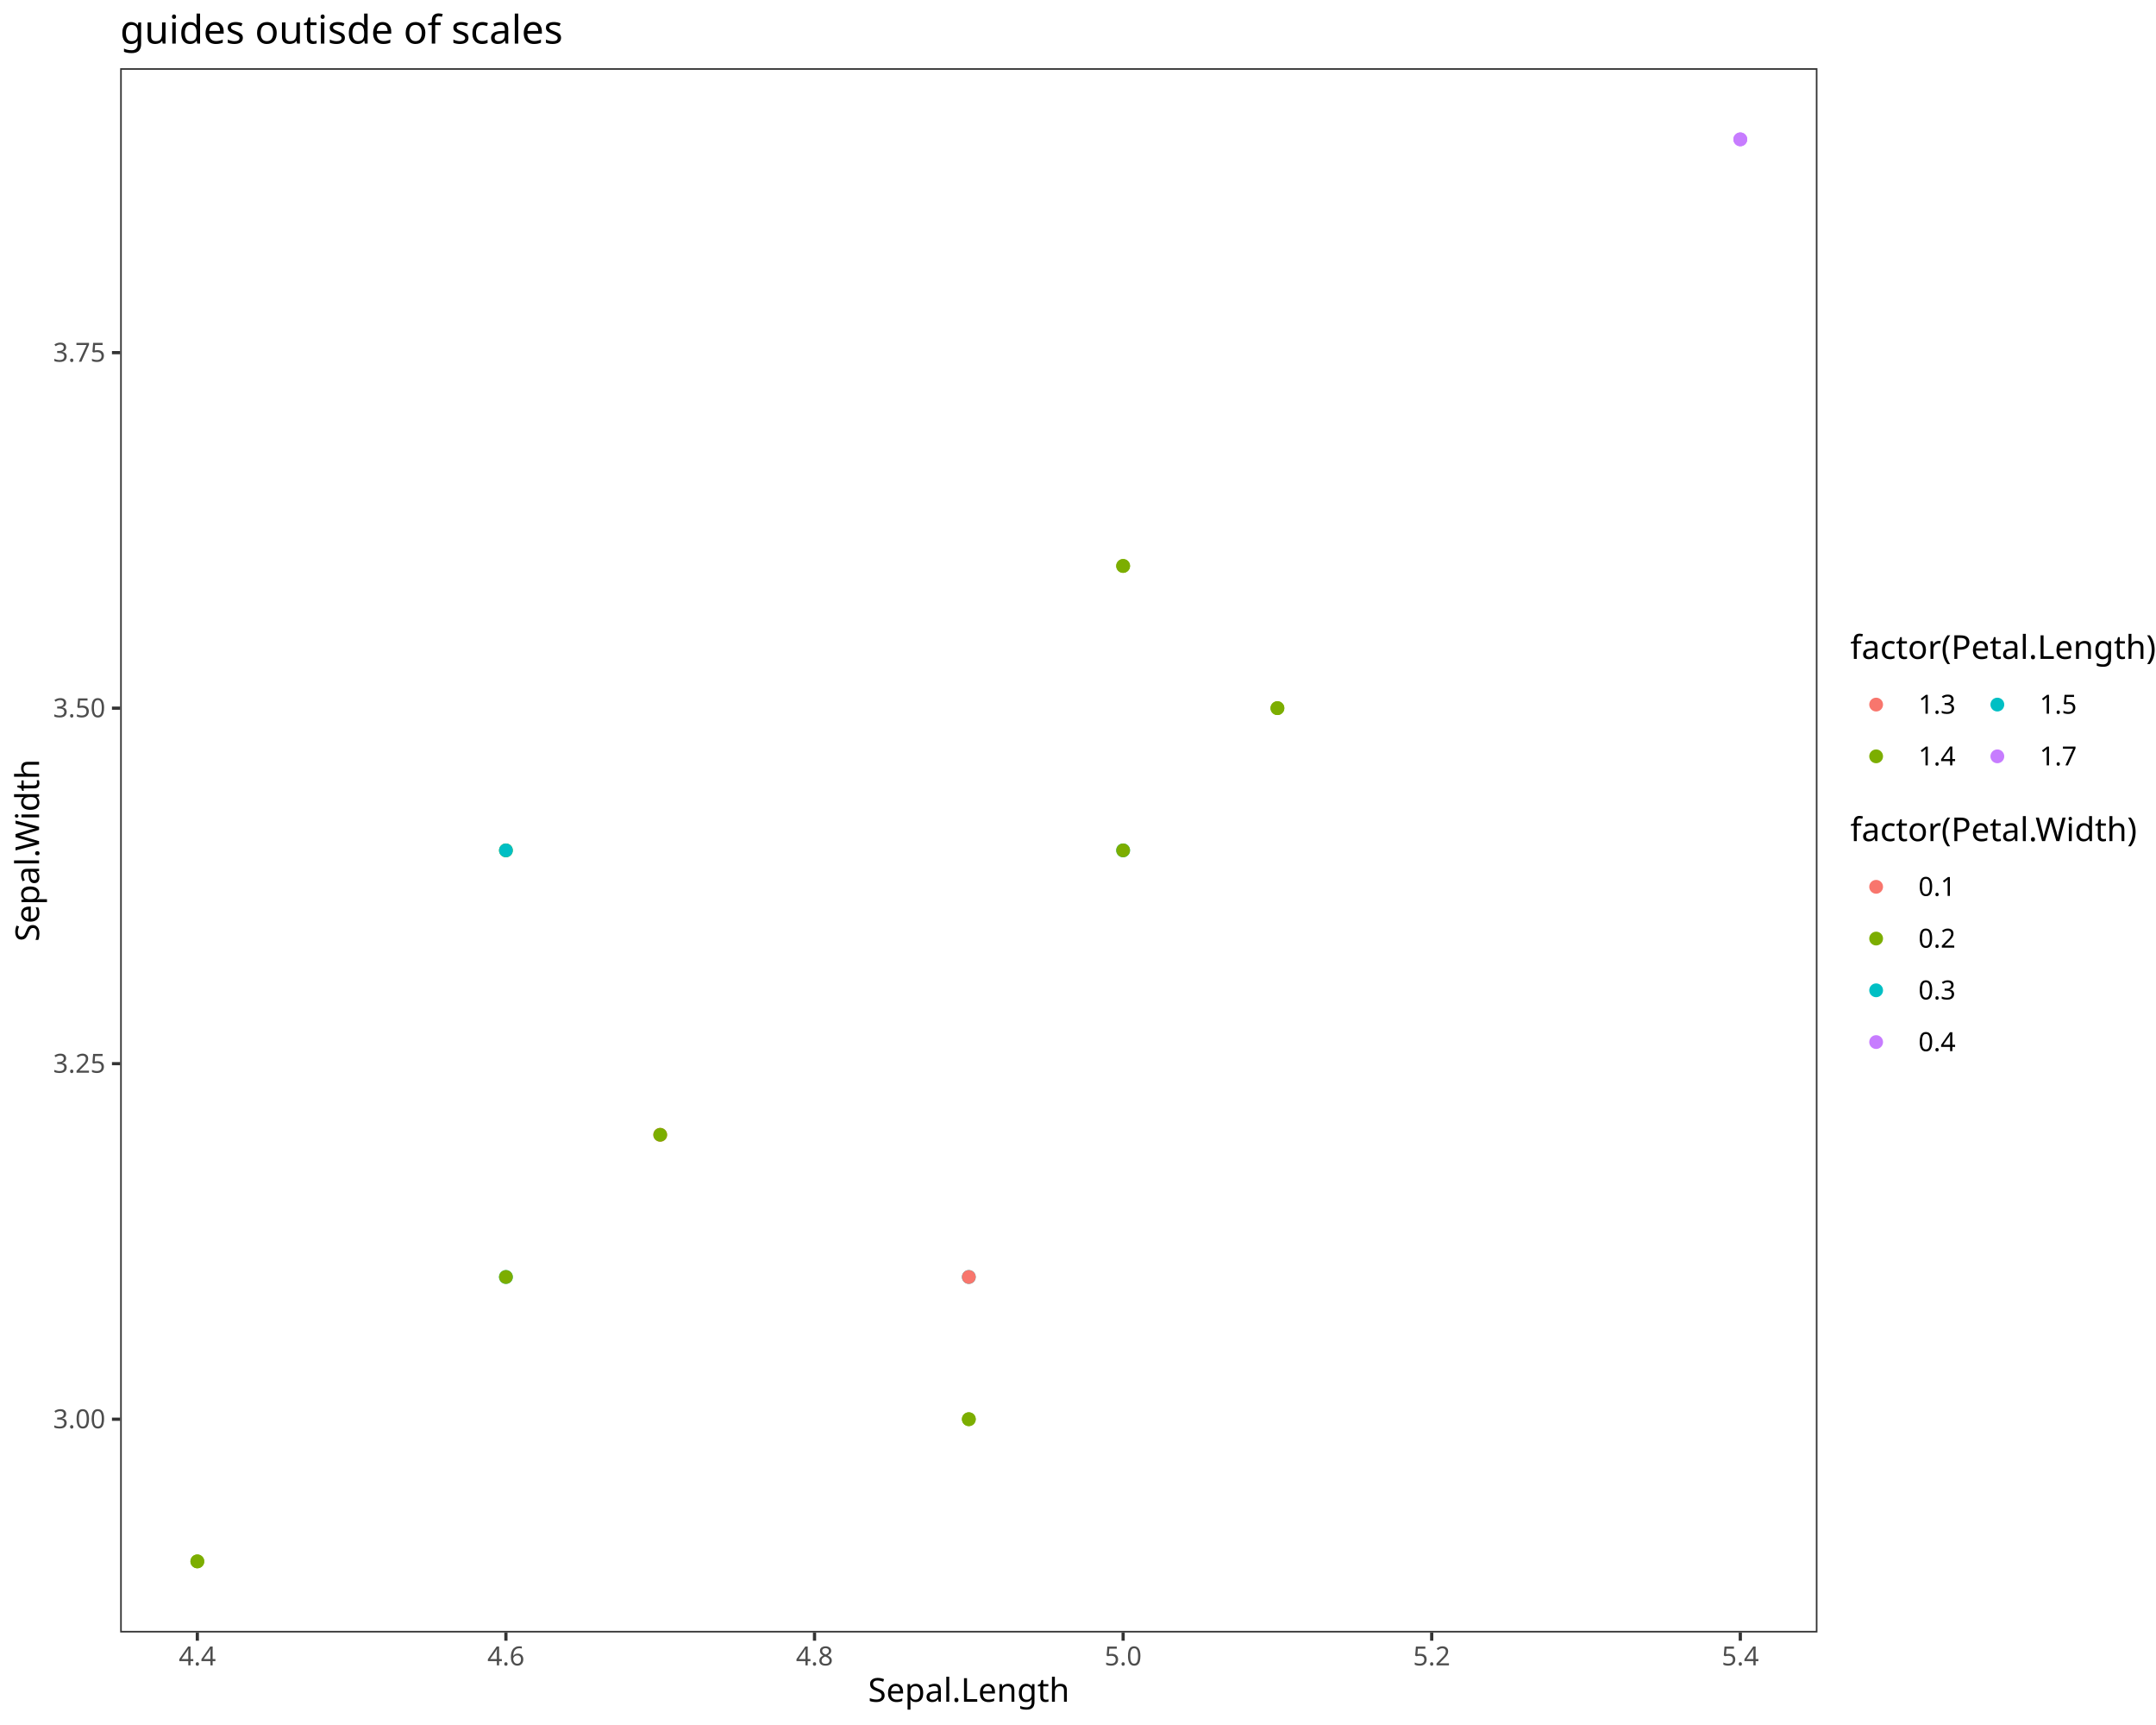
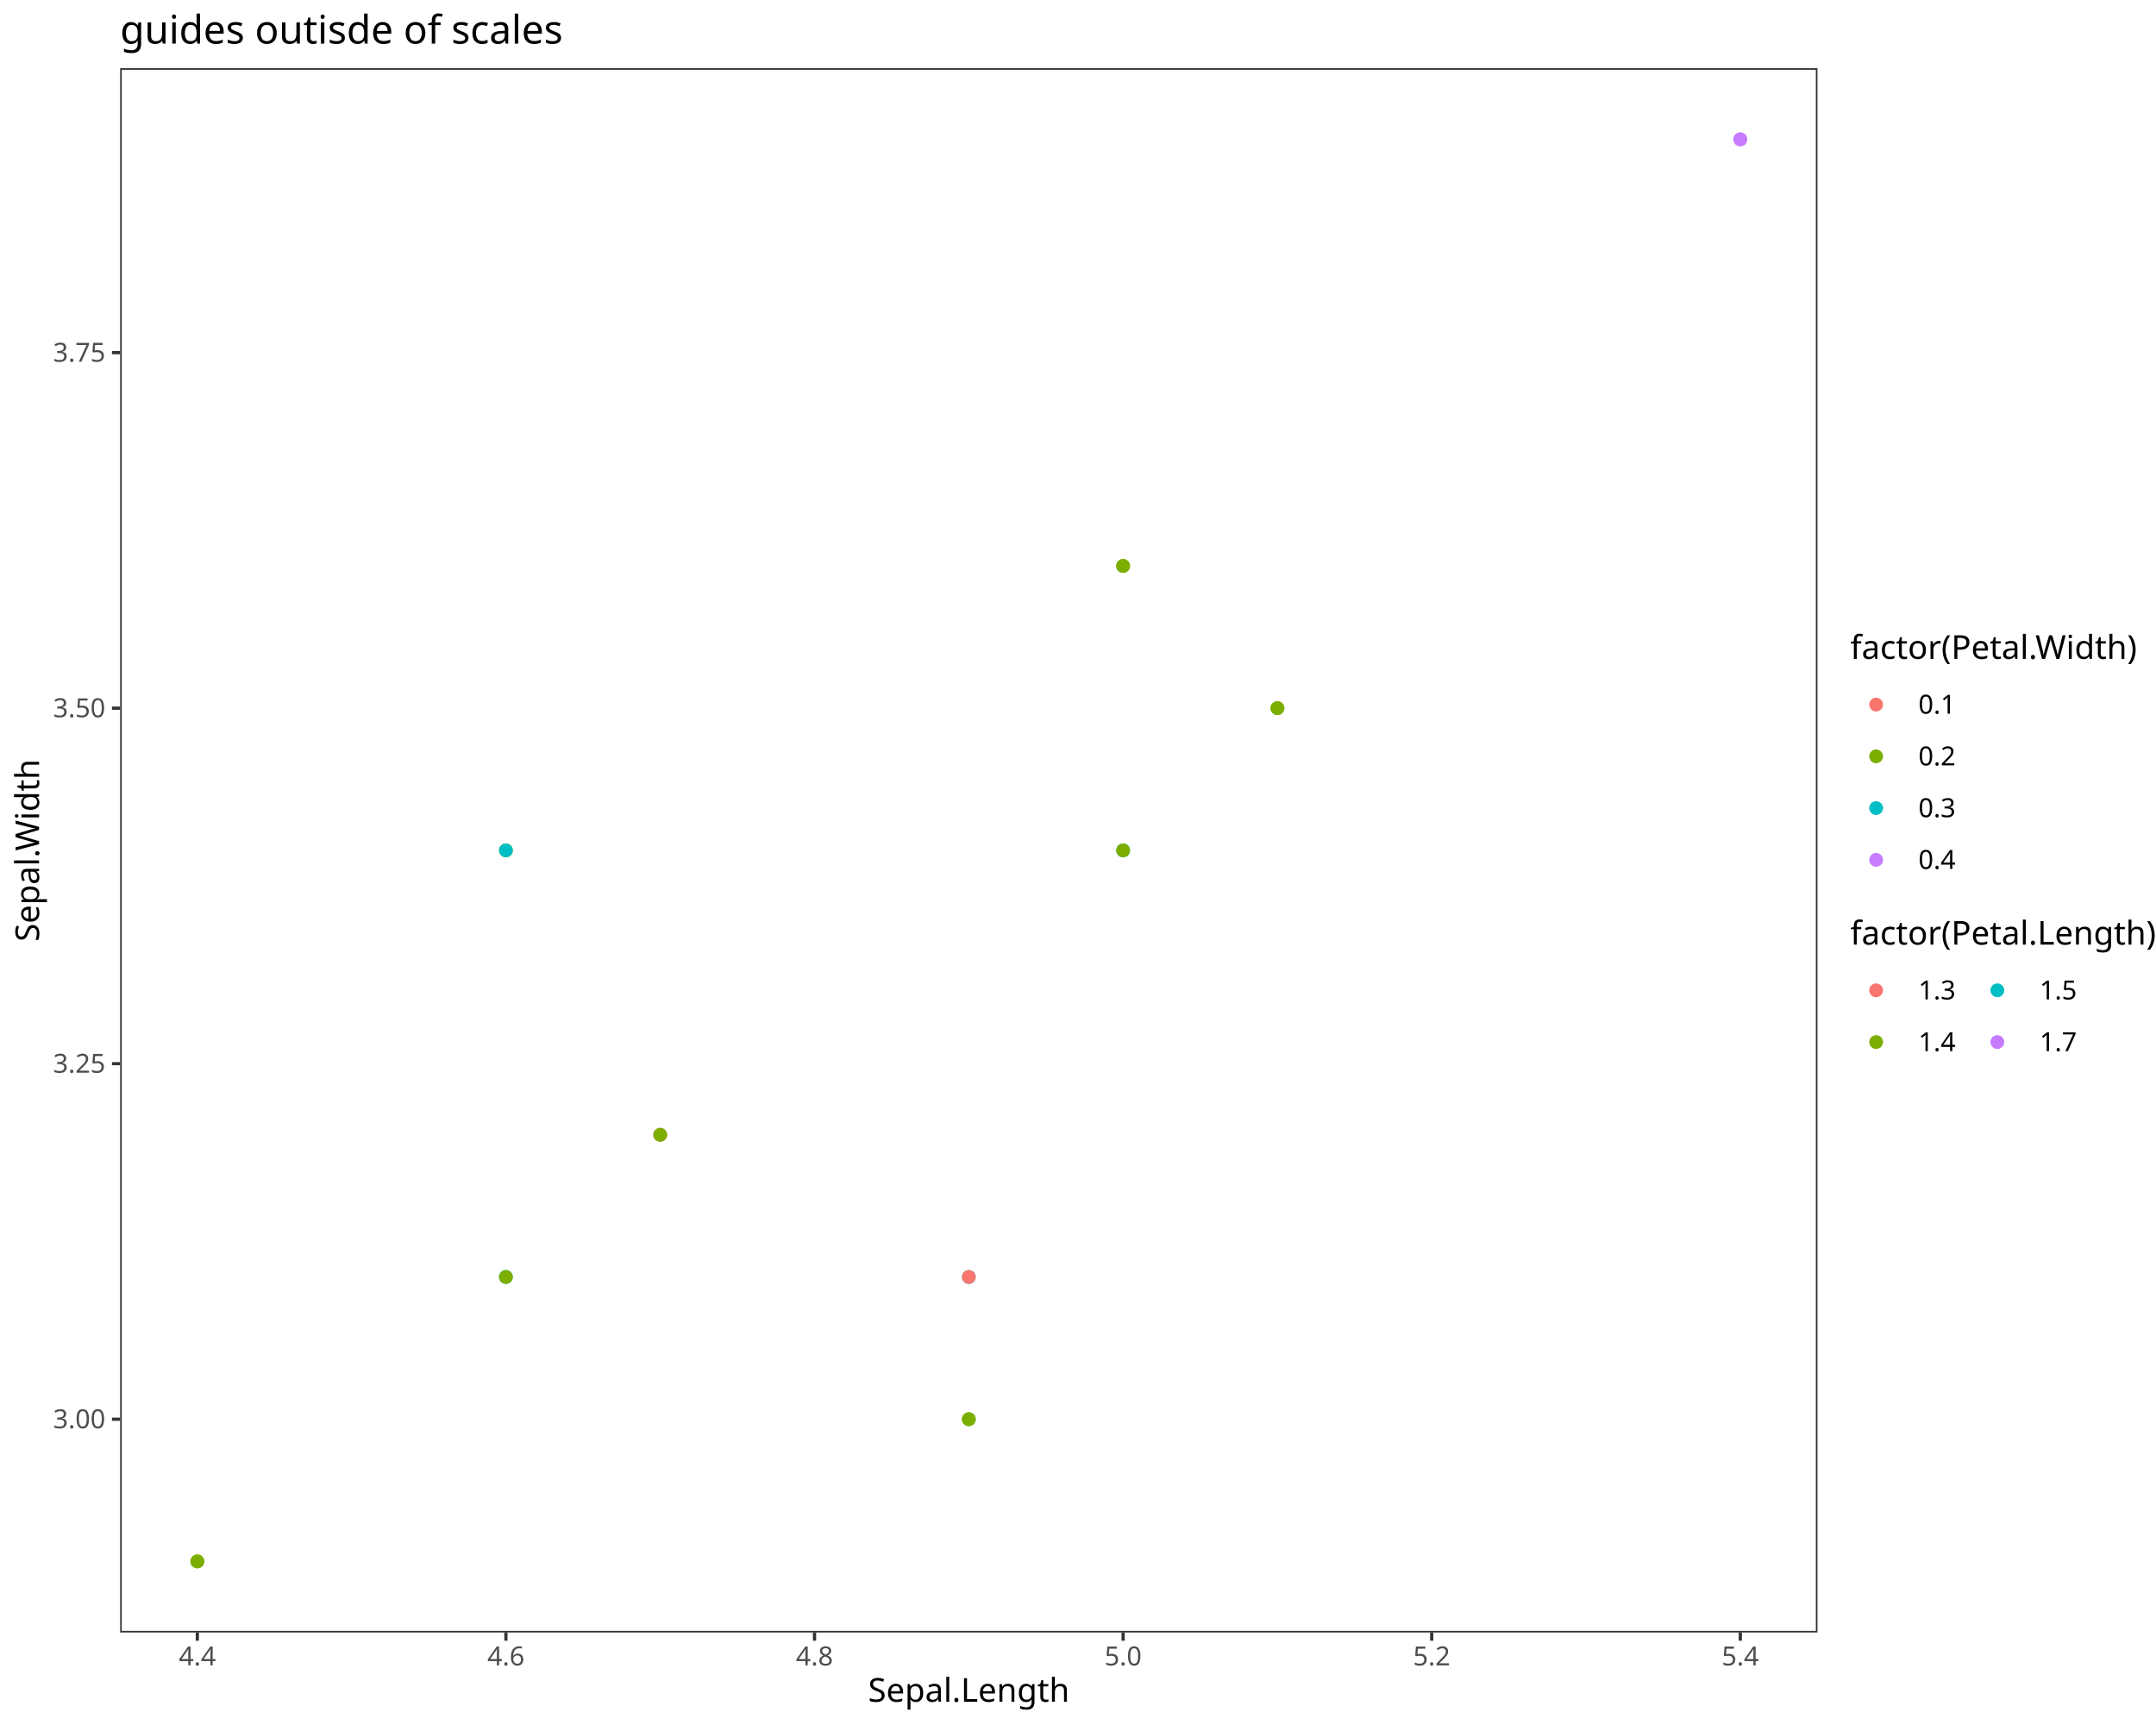
<svg xmlns="http://www.w3.org/2000/svg" class="svglite" data-engine-version="2.0" width="720.00pt" height="576.00pt" viewBox="0 0 720.00 576.00">
  <defs>
    <style type="text/css">
    .svglite line, .svglite polyline, .svglite polygon, .svglite path, .svglite rect, .svglite circle {
      fill: none;
      stroke: #000000;
      stroke-linecap: round;
      stroke-linejoin: round;
      stroke-miterlimit: 10.00;
    }
  </style>
  </defs>
  <rect width="100%" height="100%" style="stroke: none; fill: #FFFFFF;" />
  <defs>
    <clipPath id="cpMC4wMHw3MjAuMDB8MC4wMHw1NzYuMDA=">
      <rect x="0.00" y="0.00" width="720.00" height="576.00" />
    </clipPath>
  </defs>
  <g clip-path="url(#cpMC4wMHw3MjAuMDB8MC4wMHw1NzYuMDA=)">
    <rect x="0.00" y="0.00" width="720.00" height="576.00" style="stroke-width: 1.07; stroke: #FFFFFF; fill: #FFFFFF;" />
  </g>
  <defs>
    <clipPath id="cpNDAuMTN8NjA2Ljk0fDIyLjc4fDU0NS4xMQ==">
      <rect x="40.13" y="22.78" width="566.81" height="522.33" />
    </clipPath>
  </defs>
  <g clip-path="url(#cpNDAuMTN8NjA2Ljk0fDIyLjc4fDU0NS4xMQ==)">
    <rect x="40.13" y="22.78" width="566.81" height="522.33" style="stroke-width: 1.07; stroke: none; fill: #FFFFFF;" />
    <circle cx="426.60" cy="236.46" r="1.95" style="stroke-width: 0.71; stroke: #7CAE00; fill: #7CAE00;" />
    <circle cx="323.54" cy="473.89" r="1.95" style="stroke-width: 0.71; stroke: #7CAE00; fill: #7CAE00;" />
    <circle cx="220.48" cy="378.92" r="1.95" style="stroke-width: 0.71; stroke: #F8766D; fill: #F8766D;" />
    <circle cx="168.95" cy="426.40" r="1.95" style="stroke-width: 0.71; stroke: #00BFC4; fill: #00BFC4;" />
    <circle cx="375.07" cy="188.98" r="1.95" style="stroke-width: 0.71; stroke: #7CAE00; fill: #7CAE00;" />
    <circle cx="581.18" cy="46.53" r="1.95" style="stroke-width: 0.71; stroke: #C77CFF; fill: #C77CFF;" />
    <circle cx="168.95" cy="283.95" r="1.95" style="stroke-width: 0.71; stroke: #7CAE00; fill: #7CAE00;" />
    <circle cx="375.07" cy="283.95" r="1.95" style="stroke-width: 0.71; stroke: #00BFC4; fill: #00BFC4;" />
    <circle cx="65.90" cy="521.37" r="1.95" style="stroke-width: 0.71; stroke: #7CAE00; fill: #7CAE00;" />
    <circle cx="323.54" cy="426.40" r="1.95" style="stroke-width: 0.71; stroke: #00BFC4; fill: #00BFC4;" />
    <circle cx="426.60" cy="236.46" r="1.95" style="stroke-width: 0.71; stroke: #7CAE00; fill: #7CAE00;" />
    <circle cx="323.54" cy="473.89" r="1.95" style="stroke-width: 0.71; stroke: #7CAE00; fill: #7CAE00;" />
    <circle cx="220.48" cy="378.92" r="1.95" style="stroke-width: 0.71; stroke: #7CAE00; fill: #7CAE00;" />
    <circle cx="168.95" cy="426.40" r="1.95" style="stroke-width: 0.71; stroke: #7CAE00; fill: #7CAE00;" />
    <circle cx="375.07" cy="188.98" r="1.95" style="stroke-width: 0.71; stroke: #7CAE00; fill: #7CAE00;" />
    <circle cx="581.18" cy="46.53" r="1.95" style="stroke-width: 0.71; stroke: #C77CFF; fill: #C77CFF;" />
    <circle cx="168.95" cy="283.95" r="1.95" style="stroke-width: 0.71; stroke: #00BFC4; fill: #00BFC4;" />
    <circle cx="375.07" cy="283.95" r="1.95" style="stroke-width: 0.71; stroke: #7CAE00; fill: #7CAE00;" />
    <circle cx="65.90" cy="521.37" r="1.95" style="stroke-width: 0.71; stroke: #7CAE00; fill: #7CAE00;" />
    <circle cx="323.54" cy="426.40" r="1.95" style="stroke-width: 0.71; stroke: #F8766D; fill: #F8766D;" />
    <rect x="40.13" y="22.78" width="566.81" height="522.33" style="stroke-width: 1.07; stroke: #333333;" />
  </g>
  <g clip-path="url(#cpMC4wMHw3MjAuMDB8MC4wMHw1NzYuMDA=)">
    <text x="35.20" y="476.91" text-anchor="end" style="font-size: 8.80px; fill: #4D4D4D; font-family: sans;" textLength="17.13px" lengthAdjust="spacingAndGlyphs">3.00</text>
    <text x="35.20" y="358.20" text-anchor="end" style="font-size: 8.80px; fill: #4D4D4D; font-family: sans;" textLength="17.13px" lengthAdjust="spacingAndGlyphs">3.25</text>
    <text x="35.20" y="239.49" text-anchor="end" style="font-size: 8.80px; fill: #4D4D4D; font-family: sans;" textLength="17.13px" lengthAdjust="spacingAndGlyphs">3.50</text>
    <text x="35.20" y="120.78" text-anchor="end" style="font-size: 8.80px; fill: #4D4D4D; font-family: sans;" textLength="17.13px" lengthAdjust="spacingAndGlyphs">3.75</text>
    <polyline points="37.39,473.89 40.13,473.89 " style="stroke-width: 1.07; stroke: #333333; stroke-linecap: butt;" />
    <polyline points="37.39,355.17 40.13,355.17 " style="stroke-width: 1.07; stroke: #333333; stroke-linecap: butt;" />
    <polyline points="37.39,236.46 40.13,236.46 " style="stroke-width: 1.07; stroke: #333333; stroke-linecap: butt;" />
    <polyline points="37.39,117.75 40.13,117.75 " style="stroke-width: 1.07; stroke: #333333; stroke-linecap: butt;" />
    <polyline points="65.90,547.85 65.90,545.11 " style="stroke-width: 1.07; stroke: #333333; stroke-linecap: butt;" />
    <polyline points="168.95,547.85 168.95,545.11 " style="stroke-width: 1.07; stroke: #333333; stroke-linecap: butt;" />
    <polyline points="272.01,547.85 272.01,545.11 " style="stroke-width: 1.07; stroke: #333333; stroke-linecap: butt;" />
    <polyline points="375.07,547.85 375.07,545.11 " style="stroke-width: 1.07; stroke: #333333; stroke-linecap: butt;" />
    <polyline points="478.12,547.85 478.12,545.11 " style="stroke-width: 1.07; stroke: #333333; stroke-linecap: butt;" />
    <polyline points="581.18,547.85 581.18,545.11 " style="stroke-width: 1.07; stroke: #333333; stroke-linecap: butt;" />
    <text x="65.90" y="556.10" text-anchor="middle" style="font-size: 8.80px; fill: #4D4D4D; font-family: sans;" textLength="12.23px" lengthAdjust="spacingAndGlyphs">4.4</text>
    <text x="168.95" y="556.10" text-anchor="middle" style="font-size: 8.80px; fill: #4D4D4D; font-family: sans;" textLength="12.23px" lengthAdjust="spacingAndGlyphs">4.6</text>
    <text x="272.01" y="556.10" text-anchor="middle" style="font-size: 8.80px; fill: #4D4D4D; font-family: sans;" textLength="12.23px" lengthAdjust="spacingAndGlyphs">4.8</text>
    <text x="375.07" y="556.10" text-anchor="middle" style="font-size: 8.80px; fill: #4D4D4D; font-family: sans;" textLength="12.23px" lengthAdjust="spacingAndGlyphs">5.0</text>
    <text x="478.12" y="556.10" text-anchor="middle" style="font-size: 8.80px; fill: #4D4D4D; font-family: sans;" textLength="12.23px" lengthAdjust="spacingAndGlyphs">5.2</text>
    <text x="581.18" y="556.10" text-anchor="middle" style="font-size: 8.80px; fill: #4D4D4D; font-family: sans;" textLength="12.23px" lengthAdjust="spacingAndGlyphs">5.4</text>
    <text x="323.54" y="568.24" text-anchor="middle" style="font-size: 11.00px; font-family: sans;" textLength="64.84px" lengthAdjust="spacingAndGlyphs">Sepal.Length</text>
    <text transform="translate(13.05,283.95) rotate(-90)" text-anchor="middle" style="font-size: 11.00px; font-family: sans;" textLength="59.31px" lengthAdjust="spacingAndGlyphs">Sepal.Width</text>
-     <rect x="617.90" y="211.30" width="96.62" height="49.89" style="stroke-width: 1.07; stroke: none; fill: #FFFFFF;" />
-     <text x="617.90" y="220.01" style="font-size: 11.00px; font-family: sans;" textLength="96.62px" lengthAdjust="spacingAndGlyphs">factor(Petal.Length)</text>
+     <rect x="617.90" y="211.30" width="91.09" height="84.45" style="stroke-width: 1.07; stroke: none; fill: #FFFFFF;" />
+     <text x="617.90" y="220.01" style="font-size: 11.00px; font-family: sans;" textLength="91.09px" lengthAdjust="spacingAndGlyphs">factor(Petal.Width)</text>
    <rect x="617.90" y="226.63" width="17.28" height="17.28" style="stroke-width: 1.07; stroke: none; fill: #FFFFFF;" />
    <circle cx="626.54" cy="235.27" r="1.95" style="stroke-width: 0.71; stroke: #F8766D; fill: #F8766D;" />
    <rect x="617.90" y="243.91" width="17.28" height="17.28" style="stroke-width: 1.07; stroke: none; fill: #FFFFFF;" />
    <circle cx="626.54" cy="252.55" r="1.95" style="stroke-width: 0.71; stroke: #7CAE00; fill: #7CAE00;" />
-     <rect x="658.38" y="226.63" width="17.28" height="17.28" style="stroke-width: 1.07; stroke: none; fill: #FFFFFF;" />
-     <circle cx="667.02" cy="235.27" r="1.95" style="stroke-width: 0.71; stroke: #00BFC4; fill: #00BFC4;" />
-     <rect x="658.38" y="243.91" width="17.28" height="17.28" style="stroke-width: 1.07; stroke: none; fill: #FFFFFF;" />
-     <circle cx="667.02" cy="252.55" r="1.95" style="stroke-width: 0.71; stroke: #C77CFF; fill: #C77CFF;" />
-     <text x="640.66" y="238.30" style="font-size: 8.80px; font-family: sans;" textLength="12.23px" lengthAdjust="spacingAndGlyphs">1.3</text>
-     <text x="640.66" y="255.58" style="font-size: 8.80px; font-family: sans;" textLength="12.23px" lengthAdjust="spacingAndGlyphs">1.4</text>
-     <text x="681.14" y="238.30" style="font-size: 8.80px; font-family: sans;" textLength="12.23px" lengthAdjust="spacingAndGlyphs">1.5</text>
-     <text x="681.14" y="255.58" style="font-size: 8.80px; font-family: sans;" textLength="12.23px" lengthAdjust="spacingAndGlyphs">1.7</text>
-     <rect x="617.90" y="272.15" width="91.09" height="84.45" style="stroke-width: 1.07; stroke: none; fill: #FFFFFF;" />
-     <text x="617.90" y="280.86" style="font-size: 11.00px; font-family: sans;" textLength="91.09px" lengthAdjust="spacingAndGlyphs">factor(Petal.Width)</text>
-     <rect x="617.90" y="287.48" width="17.28" height="17.28" style="stroke-width: 1.07; stroke: none; fill: #FFFFFF;" />
-     <circle cx="626.54" cy="296.12" r="1.95" style="stroke-width: 0.71; stroke: #F8766D; fill: #F8766D;" />
-     <rect x="617.90" y="304.76" width="17.28" height="17.28" style="stroke-width: 1.07; stroke: none; fill: #FFFFFF;" />
-     <circle cx="626.54" cy="313.40" r="1.95" style="stroke-width: 0.71; stroke: #7CAE00; fill: #7CAE00;" />
+     <rect x="617.90" y="261.19" width="17.28" height="17.28" style="stroke-width: 1.07; stroke: none; fill: #FFFFFF;" />
+     <circle cx="626.54" cy="269.83" r="1.95" style="stroke-width: 0.71; stroke: #00BFC4; fill: #00BFC4;" />
+     <rect x="617.90" y="278.47" width="17.28" height="17.28" style="stroke-width: 1.07; stroke: none; fill: #FFFFFF;" />
+     <circle cx="626.54" cy="287.11" r="1.95" style="stroke-width: 0.71; stroke: #C77CFF; fill: #C77CFF;" />
+     <text x="640.66" y="238.30" style="font-size: 8.80px; font-family: sans;" textLength="12.23px" lengthAdjust="spacingAndGlyphs">0.1</text>
+     <text x="640.66" y="255.58" style="font-size: 8.80px; font-family: sans;" textLength="12.23px" lengthAdjust="spacingAndGlyphs">0.2</text>
+     <text x="640.66" y="272.86" style="font-size: 8.80px; font-family: sans;" textLength="12.23px" lengthAdjust="spacingAndGlyphs">0.3</text>
+     <text x="640.66" y="290.14" style="font-size: 8.80px; font-family: sans;" textLength="12.23px" lengthAdjust="spacingAndGlyphs">0.4</text>
+     <rect x="617.90" y="306.71" width="96.62" height="49.89" style="stroke-width: 1.07; stroke: none; fill: #FFFFFF;" />
+     <text x="617.90" y="315.42" style="font-size: 11.00px; font-family: sans;" textLength="96.62px" lengthAdjust="spacingAndGlyphs">factor(Petal.Length)</text>
    <rect x="617.90" y="322.04" width="17.28" height="17.28" style="stroke-width: 1.07; stroke: none; fill: #FFFFFF;" />
-     <circle cx="626.54" cy="330.68" r="1.95" style="stroke-width: 0.71; stroke: #00BFC4; fill: #00BFC4;" />
+     <circle cx="626.54" cy="330.68" r="1.95" style="stroke-width: 0.71; stroke: #F8766D; fill: #F8766D;" />
    <rect x="617.90" y="339.32" width="17.28" height="17.28" style="stroke-width: 1.07; stroke: none; fill: #FFFFFF;" />
-     <circle cx="626.54" cy="347.96" r="1.95" style="stroke-width: 0.71; stroke: #C77CFF; fill: #C77CFF;" />
-     <text x="640.66" y="299.15" style="font-size: 8.80px; font-family: sans;" textLength="12.23px" lengthAdjust="spacingAndGlyphs">0.1</text>
-     <text x="640.66" y="316.43" style="font-size: 8.80px; font-family: sans;" textLength="12.23px" lengthAdjust="spacingAndGlyphs">0.2</text>
-     <text x="640.66" y="333.71" style="font-size: 8.80px; font-family: sans;" textLength="12.23px" lengthAdjust="spacingAndGlyphs">0.3</text>
-     <text x="640.66" y="350.99" style="font-size: 8.80px; font-family: sans;" textLength="12.23px" lengthAdjust="spacingAndGlyphs">0.4</text>
+     <circle cx="626.54" cy="347.96" r="1.95" style="stroke-width: 0.71; stroke: #7CAE00; fill: #7CAE00;" />
+     <rect x="658.38" y="322.04" width="17.28" height="17.28" style="stroke-width: 1.07; stroke: none; fill: #FFFFFF;" />
+     <circle cx="667.02" cy="330.68" r="1.95" style="stroke-width: 0.71; stroke: #00BFC4; fill: #00BFC4;" />
+     <rect x="658.38" y="339.32" width="17.28" height="17.28" style="stroke-width: 1.07; stroke: none; fill: #FFFFFF;" />
+     <circle cx="667.02" cy="347.96" r="1.95" style="stroke-width: 0.71; stroke: #C77CFF; fill: #C77CFF;" />
+     <text x="640.66" y="333.71" style="font-size: 8.80px; font-family: sans;" textLength="12.23px" lengthAdjust="spacingAndGlyphs">1.3</text>
+     <text x="640.66" y="350.99" style="font-size: 8.80px; font-family: sans;" textLength="12.23px" lengthAdjust="spacingAndGlyphs">1.4</text>
+     <text x="681.14" y="333.71" style="font-size: 8.80px; font-family: sans;" textLength="12.23px" lengthAdjust="spacingAndGlyphs">1.5</text>
+     <text x="681.14" y="350.99" style="font-size: 8.80px; font-family: sans;" textLength="12.23px" lengthAdjust="spacingAndGlyphs">1.7</text>
    <text x="40.13" y="14.56" style="font-size: 13.20px; font-family: sans;" textLength="140.91px" lengthAdjust="spacingAndGlyphs">guides outisde of scales</text>
  </g>
</svg>
